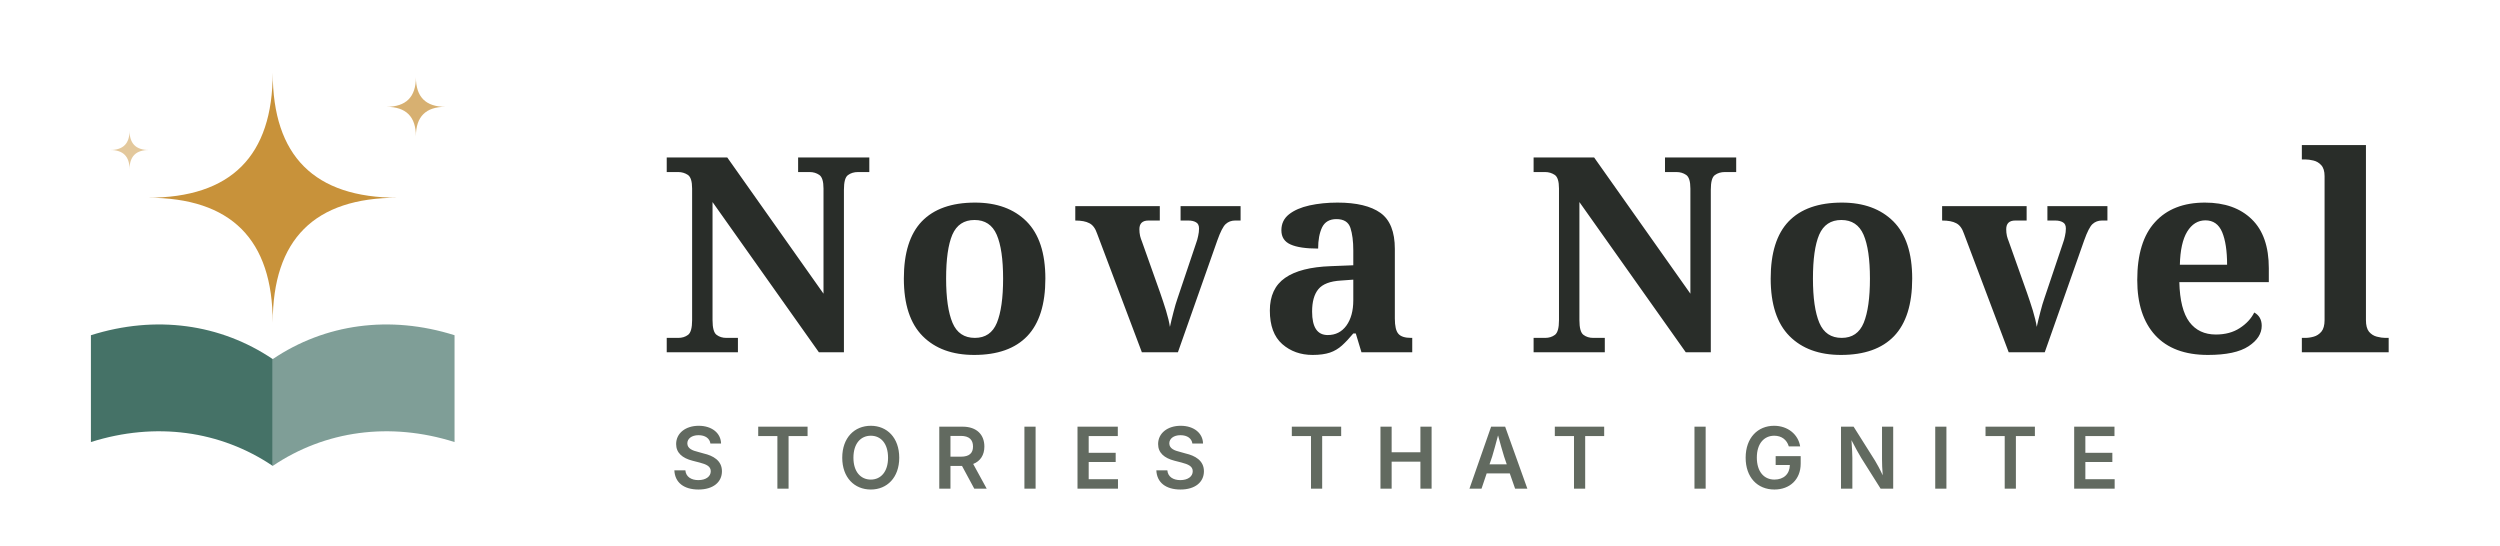
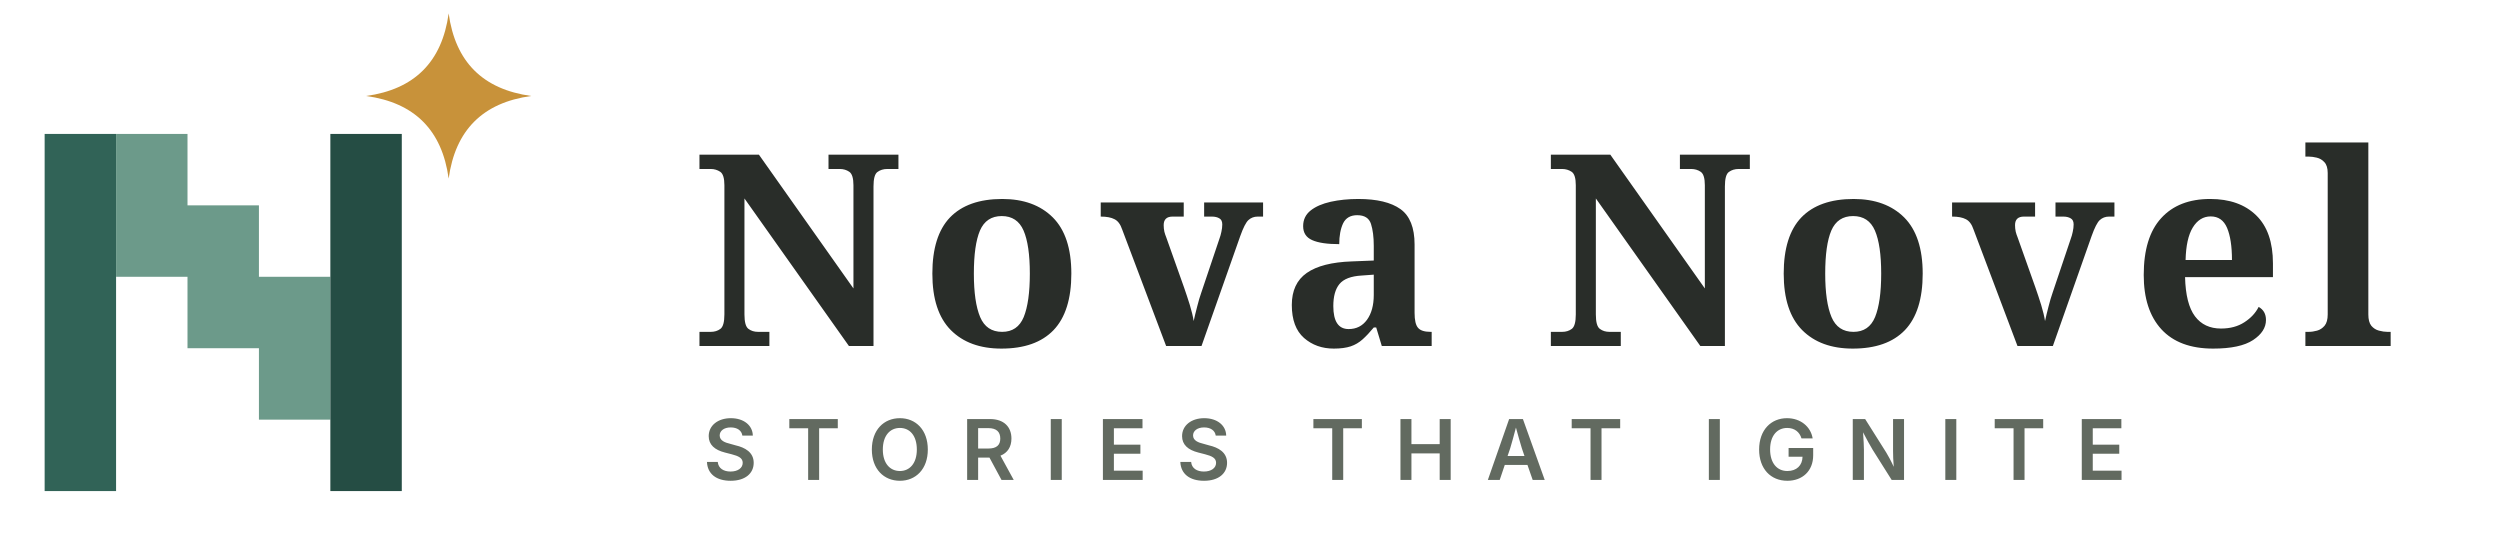
- <svg xmlns="http://www.w3.org/2000/svg" viewBox="0 0 220 48">
+ <svg xmlns="http://www.w3.org/2000/svg" viewBox="0 0 224 48">
  <g>
-     <path d="M24 31.6c-4.6-3.1-10.3-3.9-16-2.1v9.4c5.7-1.8 11.4-1 16 2.1z" fill="#316357" opacity=".9" />
-     <path d="M24 31.6c4.6-3.1 10.3-3.9 16-2.1v9.4c-5.7-1.8-11.4-1-16 2.1z" fill="#316357" opacity=".62" />
-     <path d="M24 6.4Q24 17.4 35 17.4Q24 17.4 24 28.4Q24 17.4 13 17.4Q24 17.4 24 6.4Z" fill="#c8923a" />
-     <path d="M36.6 6.8Q36.6 9.4 39.2 9.4Q36.6 9.4 36.6 12Q36.6 9.4 34 9.4Q36.6 9.4 36.6 6.8Z" fill="#c8923a" opacity=".72" />
-     <path d="M11.4 11.5Q11.4 13.2 13.1 13.2Q11.4 13.2 11.4 14.9Q11.4 13.2 9.7 13.2Q11.4 13.2 11.4 11.5Z" fill="#c8923a" opacity=".5" />
+     <path d="M4 12h6.4v32H4Z" fill="#316357" />
+     <path d="M10.4 12H16.8V18.4H23.2V24.8H29.6V37.6H23.2V31.2H16.8V24.8H10.4Z" fill="#6c9a8a" />
+     <path d="M29.6 12H36v32h-6.4Z" fill="#254d44" />
+     <path d="M40.2 1.2Q41.09 7.71 47.6 8.6Q41.09 9.49 40.2 16Q39.31 9.49 32.8 8.6Q39.31 7.71 40.2 1.2Z" fill="#c8923a" />
  </g>
-   <text x="58" y="31" font-family="Georgia, 'Songti SC', serif" font-size="24" font-weight="700" letter-spacing="1.5" fill="#292d29">Nova Novel</text>
-   <text x="59" y="43" font-family="Inter, 'Segoe UI', sans-serif" font-size="7.5" font-weight="600" letter-spacing="2.6" fill="#626a60">STORIES THAT IGNITE</text>
+   <text x="62" y="31" font-family="Georgia, 'Songti SC', serif" font-size="24" font-weight="700" letter-spacing="1.5" fill="#292d29">Nova Novel</text>
+   <text x="63" y="43" font-family="Inter, 'Segoe UI', sans-serif" font-size="7.5" font-weight="600" letter-spacing="2.6" fill="#626a60">STORIES THAT IGNITE</text>
</svg>
